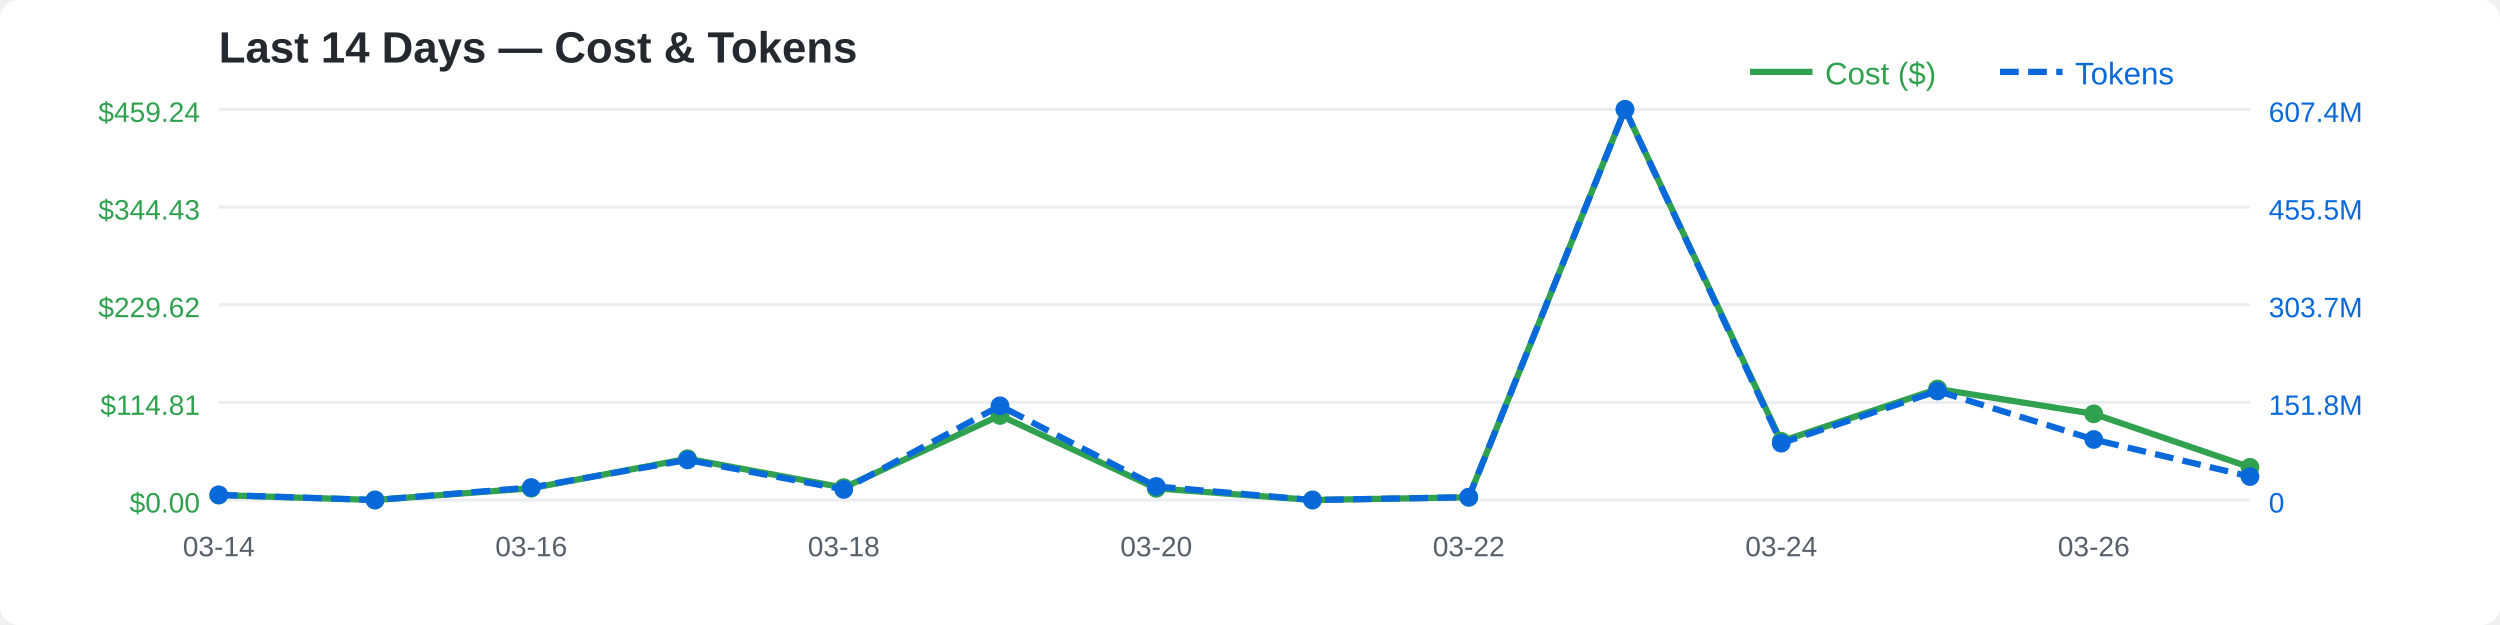
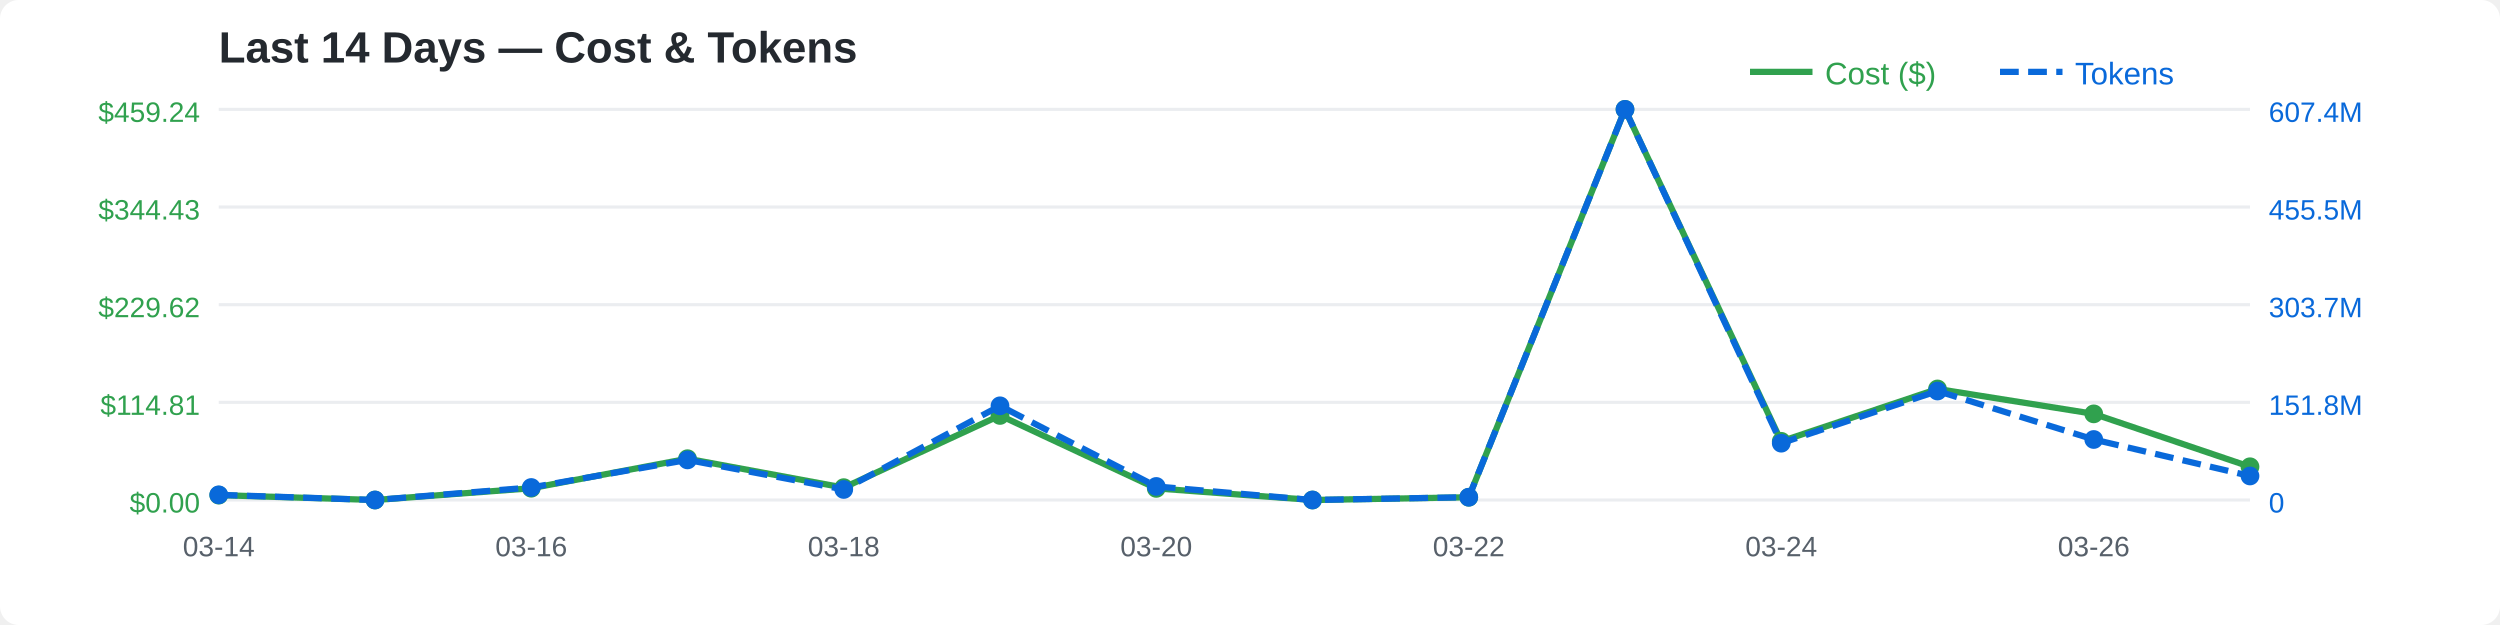
<svg xmlns="http://www.w3.org/2000/svg" width="800" height="200" viewBox="0 0 800 200">
  <rect width="800" height="200" fill="#ffffff" rx="6" />
  <text x="70" y="20" font-family="Arial, sans-serif" font-size="14" fill="#24292f" font-weight="bold">Last 14 Days — Cost &amp; Tokens</text>
  <line x1="70" y1="35.0" x2="720" y2="35.0" stroke="#ebedf0" stroke-width="1" />
  <line x1="70" y1="66.25" x2="720" y2="66.25" stroke="#ebedf0" stroke-width="1" />
  <line x1="70" y1="97.5" x2="720" y2="97.5" stroke="#ebedf0" stroke-width="1" />
  <line x1="70" y1="128.75" x2="720" y2="128.75" stroke="#ebedf0" stroke-width="1" />
  <line x1="70" y1="160.0" x2="720" y2="160.0" stroke="#ebedf0" stroke-width="1" />
  <text x="70.0" y="178" font-family="Arial, sans-serif" font-size="9" fill="#57606a" text-anchor="middle">03-14</text>
  <text x="170.0" y="178" font-family="Arial, sans-serif" font-size="9" fill="#57606a" text-anchor="middle">03-16</text>
  <text x="270.0" y="178" font-family="Arial, sans-serif" font-size="9" fill="#57606a" text-anchor="middle">03-18</text>
  <text x="370.0" y="178" font-family="Arial, sans-serif" font-size="9" fill="#57606a" text-anchor="middle">03-20</text>
  <text x="470.0" y="178" font-family="Arial, sans-serif" font-size="9" fill="#57606a" text-anchor="middle">03-22</text>
  <text x="570.0" y="178" font-family="Arial, sans-serif" font-size="9" fill="#57606a" text-anchor="middle">03-24</text>
  <text x="670.0" y="178" font-family="Arial, sans-serif" font-size="9" fill="#57606a" text-anchor="middle">03-26</text>
  <text x="64" y="39.0" font-family="Arial, sans-serif" font-size="9" fill="#30a14e" text-anchor="end">$459.24</text>
  <text x="64" y="70.25" font-family="Arial, sans-serif" font-size="9" fill="#30a14e" text-anchor="end">$344.43</text>
  <text x="64" y="101.5" font-family="Arial, sans-serif" font-size="9" fill="#30a14e" text-anchor="end">$229.62</text>
  <text x="64" y="132.75" font-family="Arial, sans-serif" font-size="9" fill="#30a14e" text-anchor="end">$114.81</text>
  <text x="64" y="164.0" font-family="Arial, sans-serif" font-size="9" fill="#30a14e" text-anchor="end">$0.00</text>
  <text x="726" y="39.0" font-family="Arial, sans-serif" font-size="9" fill="#0969da">607.4M</text>
  <text x="726" y="70.25" font-family="Arial, sans-serif" font-size="9" fill="#0969da">455.5M</text>
  <text x="726" y="101.5" font-family="Arial, sans-serif" font-size="9" fill="#0969da">303.7M</text>
  <text x="726" y="132.75" font-family="Arial, sans-serif" font-size="9" fill="#0969da">151.8M</text>
  <text x="726" y="164.0" font-family="Arial, sans-serif" font-size="9" fill="#0969da">0</text>
-   <polyline points="70.0,158.443 120.0,160.0 170.0,156.235 220.0,146.785 270.0,156.047 320.0,132.945 370.0,156.288 420.0,160.0 470.0,159.123 520.0,35.0 570.0,141.223 620.0,124.464 670.0,132.436 720.0,149.524" fill="none" stroke="#30a14e" stroke-width="2" />
+   <polyline points="70.0,158.443 120.0,160.0 170.0,156.235 220.0,146.785 270.0,156.047 320.0,132.945 370.0,156.288 420.0,160.0 470.0,159.123 520.0,35.0 570.0,141.223 620.0,124.464 670.0,132.436 720.0,149.364" fill="none" stroke="#30a14e" stroke-width="2" />
  <circle cx="70.0" cy="158.443" r="3" fill="#30a14e">
    </circle>
  <circle cx="120.0" cy="160.0" r="3" fill="#30a14e">
    </circle>
  <circle cx="170.0" cy="156.235" r="3" fill="#30a14e">
    </circle>
  <circle cx="220.0" cy="146.785" r="3" fill="#30a14e">
    </circle>
  <circle cx="270.0" cy="156.047" r="3" fill="#30a14e">
    </circle>
  <circle cx="320.0" cy="132.945" r="3" fill="#30a14e">
    </circle>
  <circle cx="370.0" cy="156.288" r="3" fill="#30a14e">
    </circle>
  <circle cx="420.0" cy="160.0" r="3" fill="#30a14e">
    </circle>
  <circle cx="470.0" cy="159.123" r="3" fill="#30a14e">
    </circle>
  <circle cx="520.0" cy="35.0" r="3" fill="#30a14e">
    </circle>
  <circle cx="570.0" cy="141.223" r="3" fill="#30a14e">
    </circle>
  <circle cx="620.0" cy="124.464" r="3" fill="#30a14e">
    </circle>
  <circle cx="670.0" cy="132.436" r="3" fill="#30a14e">
    </circle>
-   <circle cx="720.0" cy="149.524" r="3" fill="#30a14e">
+   <circle cx="720.0" cy="149.364" r="3" fill="#30a14e">
    </circle>
-   <polyline points="70.0,158.348 120.0,160.0 170.0,155.999 220.0,147.169 270.0,156.63 320.0,129.859 370.0,155.662 420.0,160.0 470.0,159.105 520.0,35.0 570.0,141.82 620.0,125.128 670.0,140.638 720.0,152.499" fill="none" stroke="#0969da" stroke-width="2" stroke-dasharray="6,3" />
+   <polyline points="70.0,158.348 120.0,160.0 170.0,155.999 220.0,147.169 270.0,156.63 320.0,129.859 370.0,155.662 420.0,160.0 470.0,159.105 520.0,35.0 570.0,141.82 620.0,125.128 670.0,140.638 720.0,152.312" fill="none" stroke="#0969da" stroke-width="2" stroke-dasharray="6,3" />
  <circle cx="70.0" cy="158.348" r="3" fill="#0969da">
    </circle>
  <circle cx="120.0" cy="160.0" r="3" fill="#0969da">
    </circle>
  <circle cx="170.0" cy="155.999" r="3" fill="#0969da">
    </circle>
  <circle cx="220.0" cy="147.169" r="3" fill="#0969da">
    </circle>
  <circle cx="270.0" cy="156.63" r="3" fill="#0969da">
    </circle>
  <circle cx="320.0" cy="129.859" r="3" fill="#0969da">
    </circle>
  <circle cx="370.0" cy="155.662" r="3" fill="#0969da">
    </circle>
  <circle cx="420.0" cy="160.0" r="3" fill="#0969da">
    </circle>
  <circle cx="470.0" cy="159.105" r="3" fill="#0969da">
    </circle>
  <circle cx="520.0" cy="35.0" r="3" fill="#0969da">
    </circle>
  <circle cx="570.0" cy="141.82" r="3" fill="#0969da">
    </circle>
  <circle cx="620.0" cy="125.128" r="3" fill="#0969da">
    </circle>
  <circle cx="670.0" cy="140.638" r="3" fill="#0969da">
    </circle>
-   <circle cx="720.0" cy="152.499" r="3" fill="#0969da">
+   <circle cx="720.0" cy="152.312" r="3" fill="#0969da">
    </circle>
  <line x1="560" y1="23" x2="580" y2="23" stroke="#30a14e" stroke-width="2" />
  <text x="584" y="27" font-family="Arial, sans-serif" font-size="10" fill="#30a14e">Cost ($)</text>
  <line x1="640" y1="23" x2="660" y2="23" stroke="#0969da" stroke-width="2" stroke-dasharray="6,3" />
  <text x="664" y="27" font-family="Arial, sans-serif" font-size="10" fill="#0969da">Tokens</text>
</svg>
